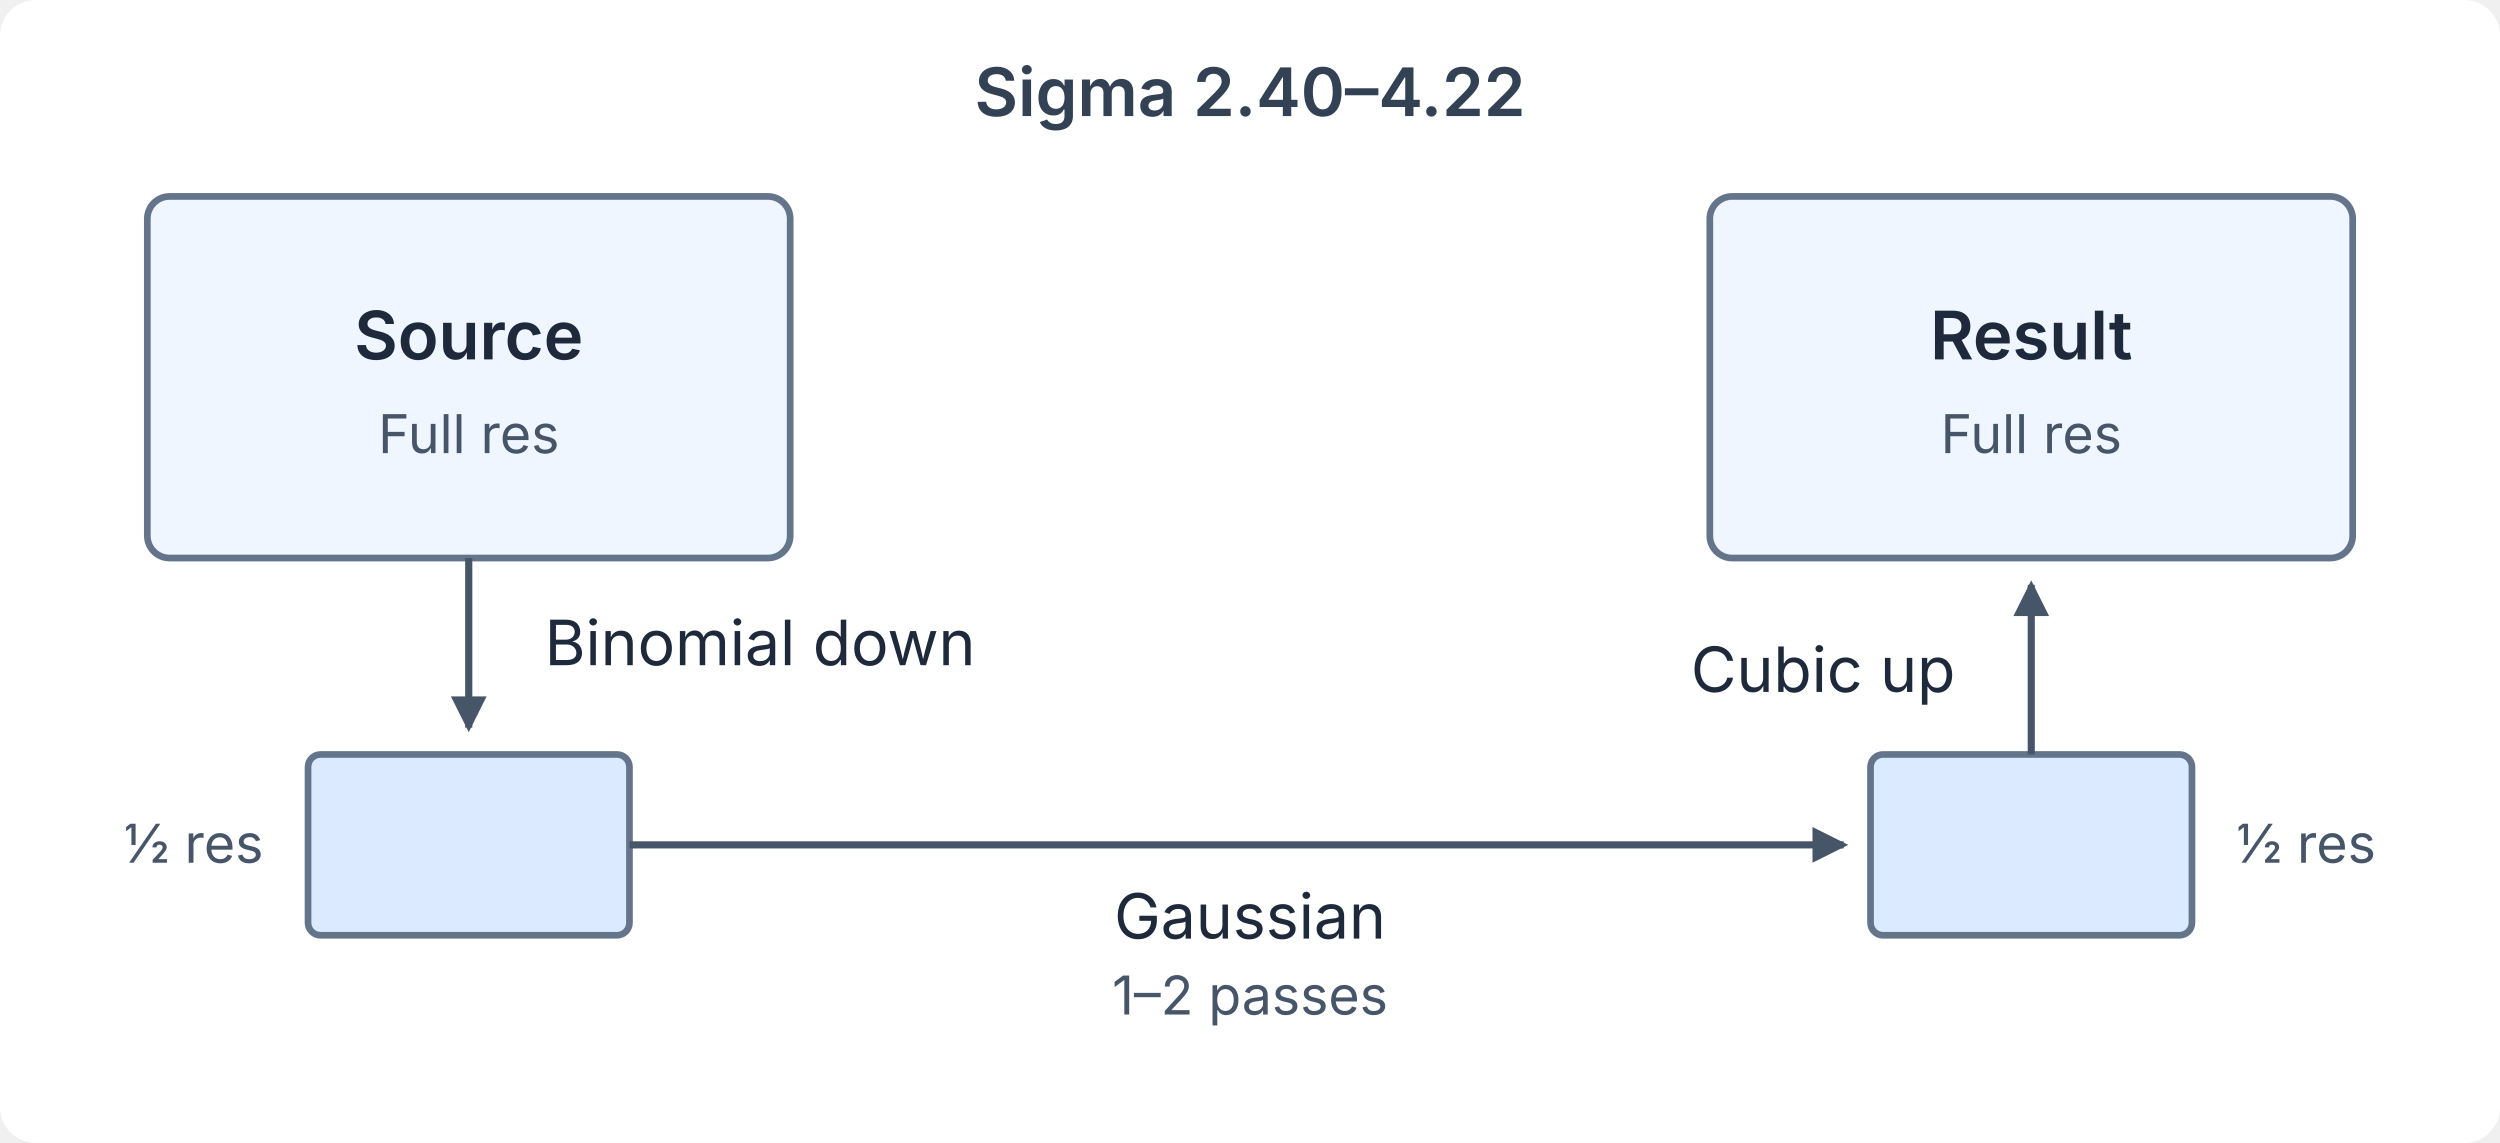
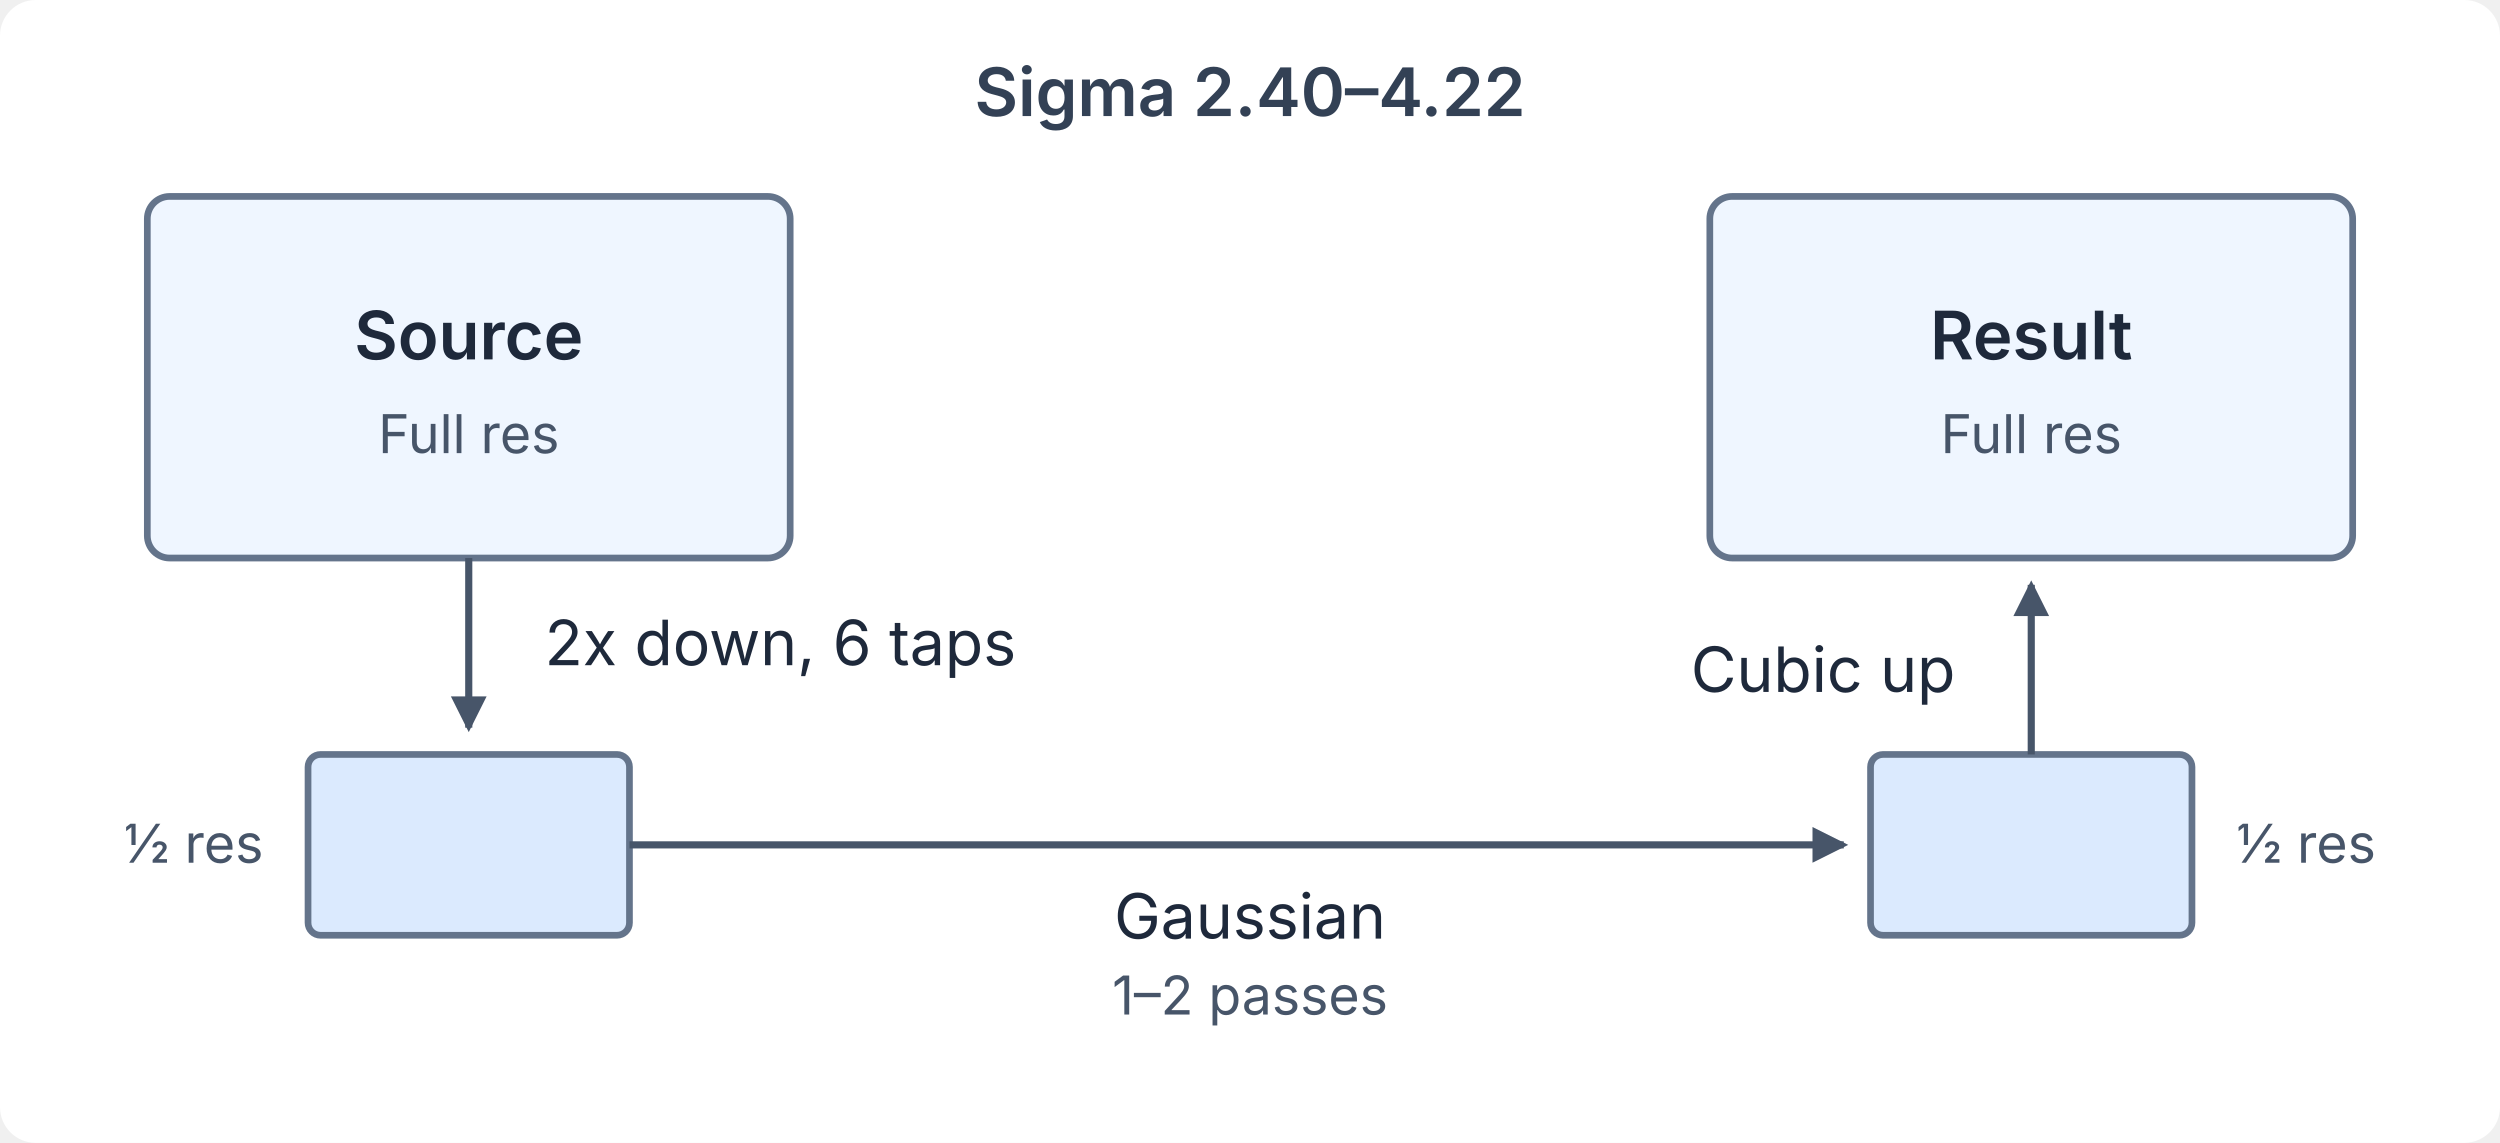
<svg xmlns="http://www.w3.org/2000/svg" width="560" height="256" viewBox="0 0 560 256" role="img" aria-labelledby="title desc">
  <defs>
    <marker id="head" markerWidth="8" markerHeight="8" refX="7" refY="4" orient="auto" markerUnits="userSpaceOnUse">
      <path d="M0 0 L8 4 L0 8 Z" fill="#475569" />
    </marker>
  </defs>
  <style>
    text { font-family: system-ui, -apple-system, BlinkMacSystemFont, 'Segoe UI', sans-serif; fill: #1e293b; font-size: 14px; }
    .box { stroke: #64748b; stroke-width: 1.5; }
    .heading { font-size: 15px; font-weight: 600; text-anchor: middle; fill: #334155; }
    .label { font-size: 15px; font-weight: 600; text-anchor: middle; }
    .sub { font-size: 12px; fill: #475569; }
    .arrow { fill: none; stroke: #475569; stroke-width: 1.6; marker-end: url(#head); }
  </style>
  <rect width="560" height="256" rx="8" fill="#ffffff" />
  <text x="280" y="26" class="heading">Sigma 2.40–4.22</text>
  <rect class="box" x="33" y="44" width="144" height="81" rx="5" fill="#eff6ff" />
  <text x="105" y="80.5" class="label">Source</text>
  <text x="105" y="101.5" class="sub" text-anchor="middle">Full res</text>
  <rect class="box" x="383" y="44" width="144" height="81" rx="5" fill="#eff6ff" />
  <text x="455" y="80.5" class="label">Result</text>
  <text x="455" y="101.5" class="sub" text-anchor="middle">Full res</text>
  <rect class="box" x="69" y="169" width="72" height="40.5" rx="2.8" fill="#dbeafe" />
  <text x="59" y="193.25" class="sub" text-anchor="end">½ res</text>
  <rect class="box" x="419" y="169" width="72" height="40.5" rx="2.8" fill="#dbeafe" />
  <text x="501" y="193.25" class="sub" text-anchor="start">½ res</text>
  <path class="arrow" d="M105 125 V163" />
-   <text x="122" y="149" text-anchor="start">Binomial down</text>
+   <text x="122" y="149" text-anchor="start">2x down, 6 taps</text>
  <path class="arrow" d="M455 169 V131" />
  <text x="438" y="155" text-anchor="end">Cubic up</text>
  <path class="arrow" d="M141 189.25 H413" />
  <text x="280" y="210.25" text-anchor="middle">Gaussian</text>
  <text x="280" y="227.25" class="sub" text-anchor="middle">1–2 passes</text>
</svg>
